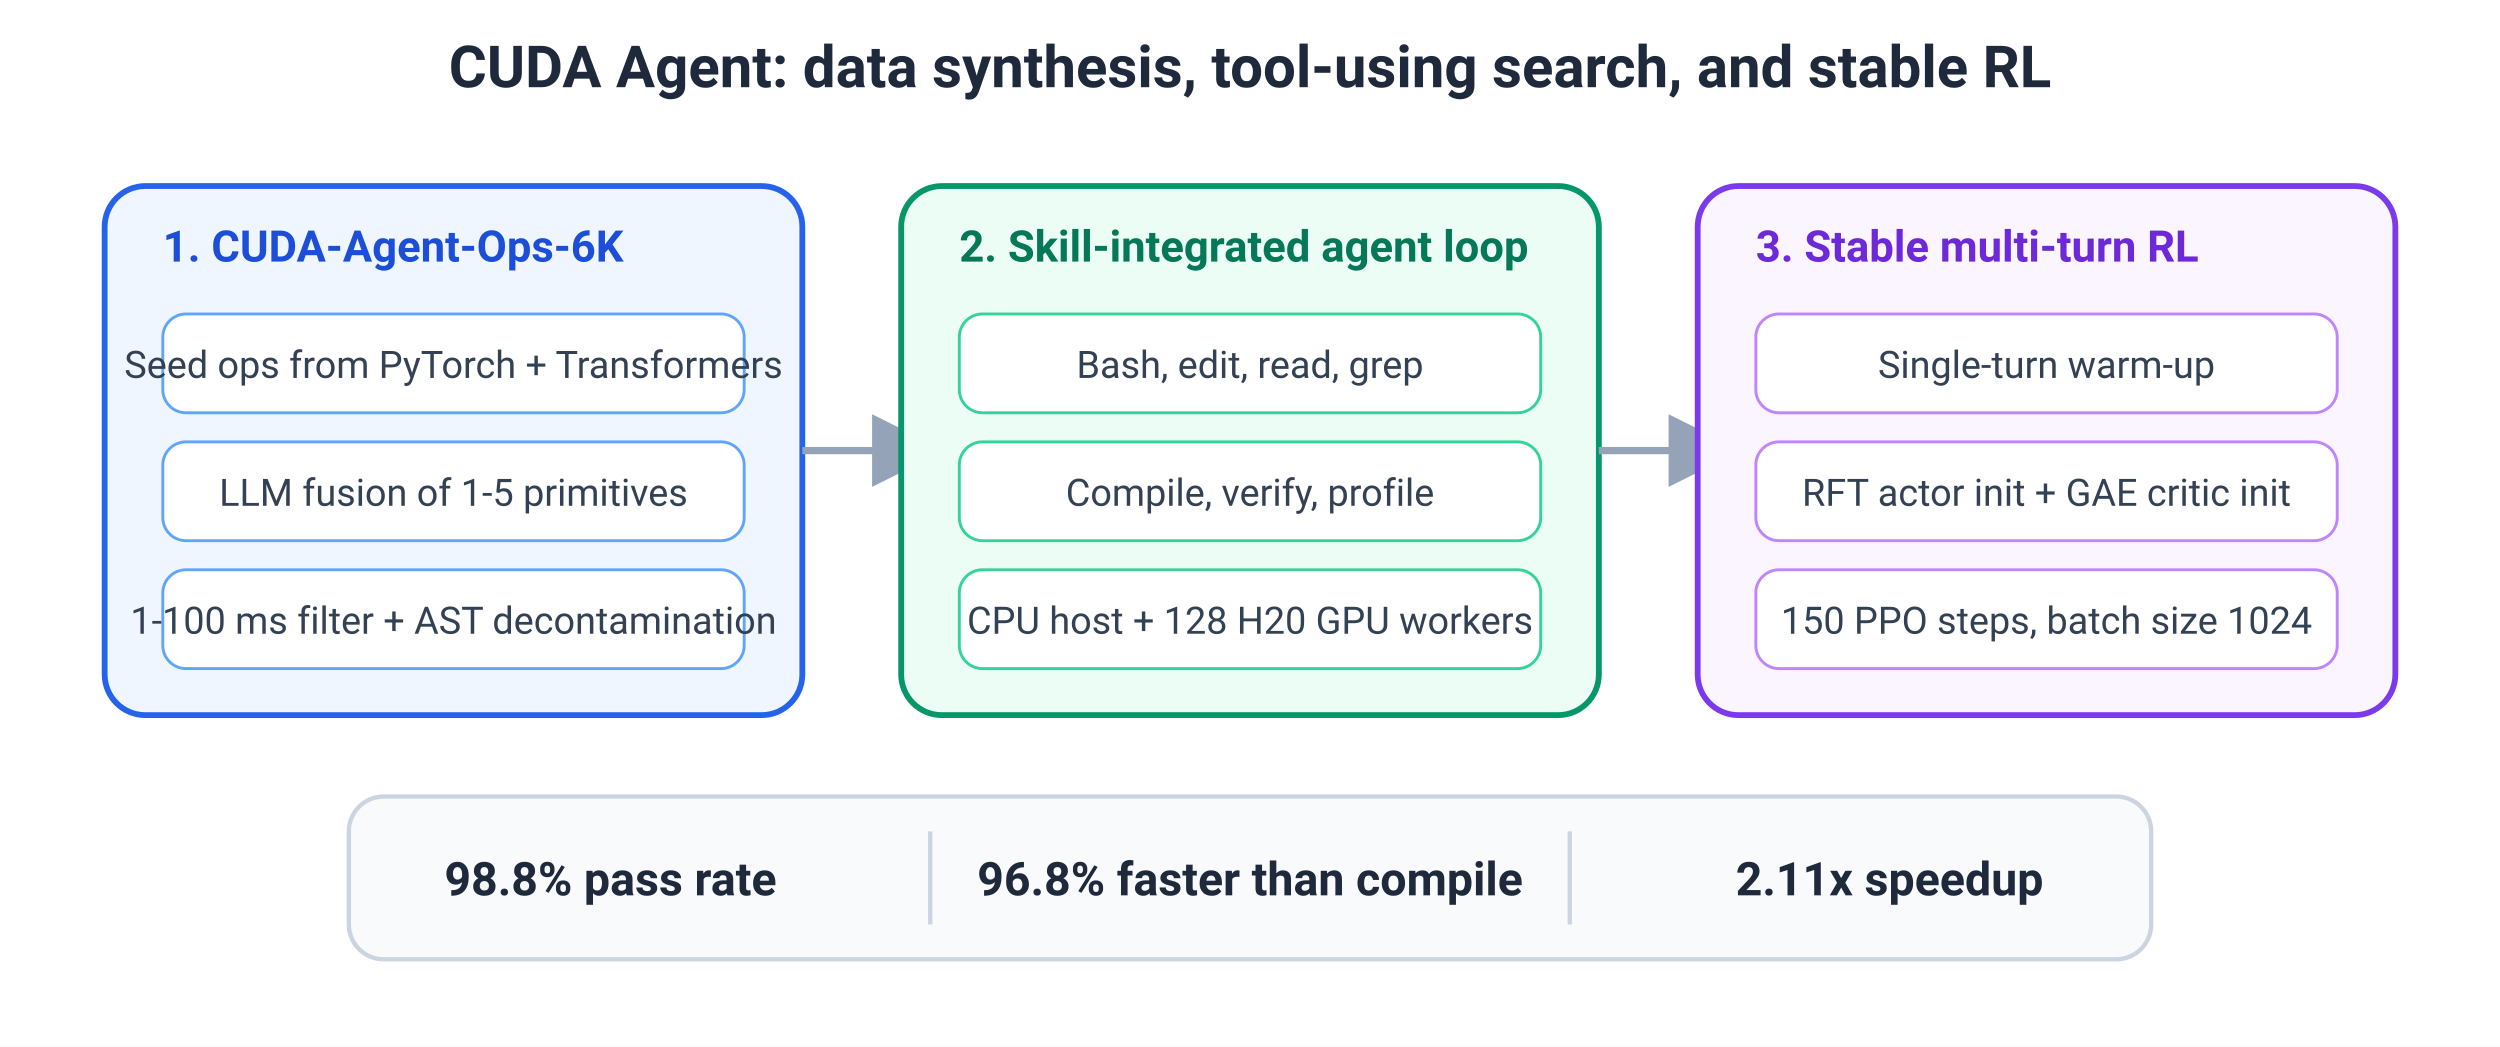
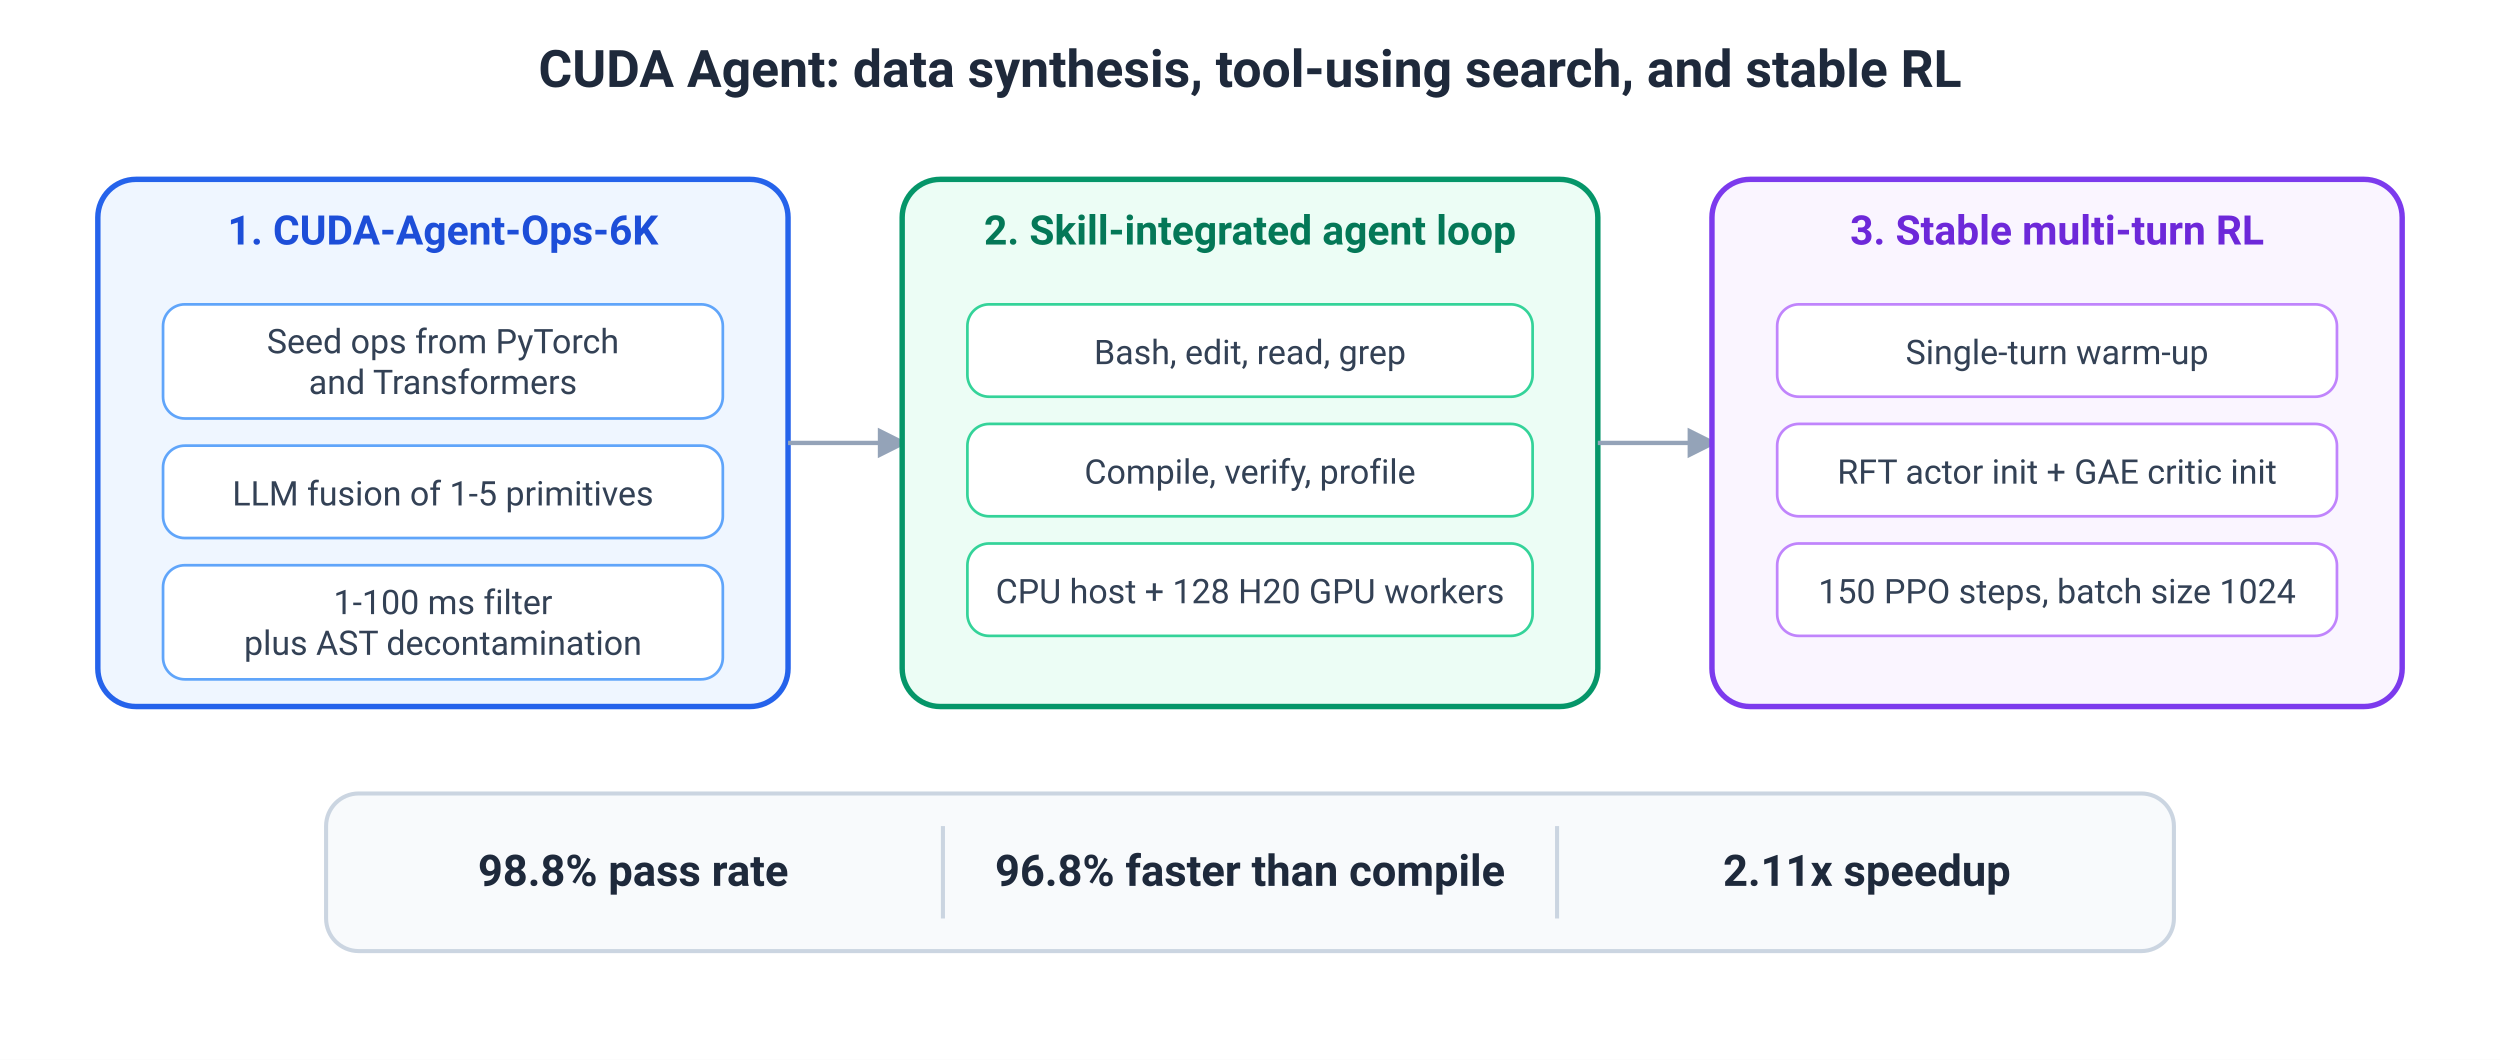
- <svg xmlns="http://www.w3.org/2000/svg" viewBox="0 0 860 360" font-family="-apple-system,Segoe UI,Roboto,Helvetica,Arial,sans-serif">
-   <rect width="860" height="360" fill="#ffffff" />
-   <text x="430" y="30" text-anchor="middle" font-size="20" font-weight="700" fill="#1e293b">CUDA Agent: data synthesis, tool-using search, and stable RL</text>
+ <svg xmlns="http://www.w3.org/2000/svg" viewBox="0 0 920 390" font-family="-apple-system,Segoe UI,Roboto,Helvetica,Arial,sans-serif">
+   <rect width="920" height="390" fill="#ffffff" />
+   <text x="460" y="32" text-anchor="middle" font-size="19" font-weight="700" fill="#1e293b">CUDA Agent: data synthesis, tool-using search, and stable RL</text>
  <defs>
-     <marker id="arrow" markerWidth="10" markerHeight="10" refX="8" refY="5" orient="auto">
-       <path d="M0,0 L10,5 L0,10 z" fill="#94a3b8" />
+     <marker id="caa" markerWidth="7" markerHeight="7" refX="5.6" refY="3.5" orient="auto">
+       <path d="M0,0 L7,3.5 L0,7 z" fill="#94a3b8" />
    </marker>
  </defs>
-   <rect x="36" y="64" width="240" height="182" rx="14" fill="#eff6ff" stroke="#2563eb" stroke-width="2" />
-   <text x="56" y="90" font-size="15" font-weight="700" fill="#1d4ed8">1. CUDA-Agent-Ops-6K</text>
-   <rect x="56" y="108" width="200" height="34" rx="8" fill="#ffffff" stroke="#60a5fa" />
-   <text x="156" y="130" text-anchor="middle" font-size="13" fill="#334155">Seed ops from PyTorch + Transformers</text>
-   <rect x="56" y="152" width="200" height="34" rx="8" fill="#ffffff" stroke="#60a5fa" />
-   <text x="156" y="174" text-anchor="middle" font-size="13" fill="#334155">LLM fusion of 1-5 primitives</text>
-   <rect x="56" y="196" width="200" height="34" rx="8" fill="#ffffff" stroke="#60a5fa" />
-   <text x="156" y="218" text-anchor="middle" font-size="13" fill="#334155">1-100 ms filter + AST decontamination</text>
-   <line x1="276" y1="155" x2="320" y2="155" stroke="#94a3b8" stroke-width="2.5" marker-end="url(#arrow)" />
-   <rect x="310" y="64" width="240" height="182" rx="14" fill="#ecfdf5" stroke="#059669" stroke-width="2" />
-   <text x="330" y="90" font-size="15" font-weight="700" fill="#047857">2. Skill-integrated agent loop</text>
-   <rect x="330" y="108" width="200" height="34" rx="8" fill="#ffffff" stroke="#34d399" />
-   <text x="430" y="130" text-anchor="middle" font-size="13" fill="#334155">Bash, edit, read, grep</text>
-   <rect x="330" y="152" width="200" height="34" rx="8" fill="#ffffff" stroke="#34d399" />
-   <text x="430" y="174" text-anchor="middle" font-size="13" fill="#334155">Compile, verify, profile</text>
-   <rect x="330" y="196" width="200" height="34" rx="8" fill="#ffffff" stroke="#34d399" />
-   <text x="430" y="218" text-anchor="middle" font-size="13" fill="#334155">CPU host + 128 H20 GPU workers</text>
-   <line x1="550" y1="155" x2="594" y2="155" stroke="#94a3b8" stroke-width="2.5" marker-end="url(#arrow)" />
-   <rect x="584" y="64" width="240" height="182" rx="14" fill="#faf5ff" stroke="#7c3aed" stroke-width="2" />
-   <text x="604" y="90" font-size="15" font-weight="700" fill="#6d28d9">3. Stable multi-turn RL</text>
-   <rect x="604" y="108" width="200" height="34" rx="8" fill="#ffffff" stroke="#c084fc" />
-   <text x="704" y="130" text-anchor="middle" font-size="13" fill="#334155">Single-turn warm-up</text>
-   <rect x="604" y="152" width="200" height="34" rx="8" fill="#ffffff" stroke="#c084fc" />
-   <text x="704" y="174" text-anchor="middle" font-size="13" fill="#334155">RFT actor init + GAE critic init</text>
-   <rect x="604" y="196" width="200" height="34" rx="8" fill="#ffffff" stroke="#c084fc" />
-   <text x="704" y="218" text-anchor="middle" font-size="13" fill="#334155">150 PPO steps, batch size 1024</text>
-   <rect x="120" y="274" width="620" height="56" rx="12" fill="#f8fafc" stroke="#cbd5e1" stroke-width="1.5" />
-   <text x="210" y="308" text-anchor="middle" font-size="16" font-weight="700" fill="#1e293b">98.8% pass rate</text>
-   <text x="430" y="308" text-anchor="middle" font-size="16" font-weight="700" fill="#1e293b">96.8% faster than compile</text>
-   <text x="650" y="308" text-anchor="middle" font-size="16" font-weight="700" fill="#1e293b">2.11x speedup</text>
-   <line x1="320" y1="286" x2="320" y2="318" stroke="#cbd5e1" stroke-width="1.5" />
-   <line x1="540" y1="286" x2="540" y2="318" stroke="#cbd5e1" stroke-width="1.5" />
+   <rect x="36" y="66" width="254" height="194" rx="14" fill="#eff6ff" stroke="#2563eb" stroke-width="2" />
+   <text x="163" y="90" text-anchor="middle" font-size="15" font-weight="700" fill="#1d4ed8">1. CUDA-Agent-Ops-6K</text>
+   <rect x="60" y="112" width="206" height="42" rx="8" fill="#ffffff" stroke="#60a5fa" />
+   <text x="163" y="130" text-anchor="middle" font-size="12.5" fill="#334155">Seed ops from PyTorch</text>
+   <text x="163" y="145" text-anchor="middle" font-size="12.5" fill="#334155">and Transformers</text>
+   <rect x="60" y="164" width="206" height="34" rx="8" fill="#ffffff" stroke="#60a5fa" />
+   <text x="163" y="186" text-anchor="middle" font-size="12.5" fill="#334155">LLM fusion of 1-5 primitives</text>
+   <rect x="60" y="208" width="206" height="42" rx="8" fill="#ffffff" stroke="#60a5fa" />
+   <text x="163" y="226" text-anchor="middle" font-size="12.5" fill="#334155">1-100 ms filter</text>
+   <text x="163" y="241" text-anchor="middle" font-size="12.5" fill="#334155">plus AST decontamination</text>
+   <line x1="290" y1="163" x2="332" y2="163" stroke="#94a3b8" stroke-width="1.6" marker-end="url(#caa)" />
+   <rect x="332" y="66" width="256" height="194" rx="14" fill="#ecfdf5" stroke="#059669" stroke-width="2" />
+   <text x="460" y="90" text-anchor="middle" font-size="15" font-weight="700" fill="#047857">2. Skill-integrated agent loop</text>
+   <rect x="356" y="112" width="208" height="34" rx="8" fill="#ffffff" stroke="#34d399" />
+   <text x="460" y="134" text-anchor="middle" font-size="12.5" fill="#334155">Bash, edit, read, grep</text>
+   <rect x="356" y="156" width="208" height="34" rx="8" fill="#ffffff" stroke="#34d399" />
+   <text x="460" y="178" text-anchor="middle" font-size="12.5" fill="#334155">Compile, verify, profile</text>
+   <rect x="356" y="200" width="208" height="34" rx="8" fill="#ffffff" stroke="#34d399" />
+   <text x="460" y="222" text-anchor="middle" font-size="12.5" fill="#334155">CPU host + 128 H20 GPU workers</text>
+   <line x1="588" y1="163" x2="630" y2="163" stroke="#94a3b8" stroke-width="1.6" marker-end="url(#caa)" />
+   <rect x="630" y="66" width="254" height="194" rx="14" fill="#faf5ff" stroke="#7c3aed" stroke-width="2" />
+   <text x="757" y="90" text-anchor="middle" font-size="15" font-weight="700" fill="#6d28d9">3. Stable multi-turn RL</text>
+   <rect x="654" y="112" width="206" height="34" rx="8" fill="#ffffff" stroke="#c084fc" />
+   <text x="757" y="134" text-anchor="middle" font-size="12.5" fill="#334155">Single-turn warm-up</text>
+   <rect x="654" y="156" width="206" height="34" rx="8" fill="#ffffff" stroke="#c084fc" />
+   <text x="757" y="178" text-anchor="middle" font-size="12.5" fill="#334155">RFT actor init + GAE critic init</text>
+   <rect x="654" y="200" width="206" height="34" rx="8" fill="#ffffff" stroke="#c084fc" />
+   <text x="757" y="222" text-anchor="middle" font-size="12.5" fill="#334155">150 PPO steps, batch size 1024</text>
+   <rect x="120" y="292" width="680" height="58" rx="12" fill="#f8fafc" stroke="#cbd5e1" stroke-width="1.5" />
+   <text x="233" y="326" text-anchor="middle" font-size="16" font-weight="700" fill="#1e293b">98.8% pass rate</text>
+   <text x="460" y="326" text-anchor="middle" font-size="16" font-weight="700" fill="#1e293b">96.8% faster than compile</text>
+   <text x="687" y="326" text-anchor="middle" font-size="16" font-weight="700" fill="#1e293b">2.11x speedup</text>
+   <line x1="347" y1="304" x2="347" y2="338" stroke="#cbd5e1" stroke-width="1.5" />
+   <line x1="573" y1="304" x2="573" y2="338" stroke="#cbd5e1" stroke-width="1.5" />
</svg>
